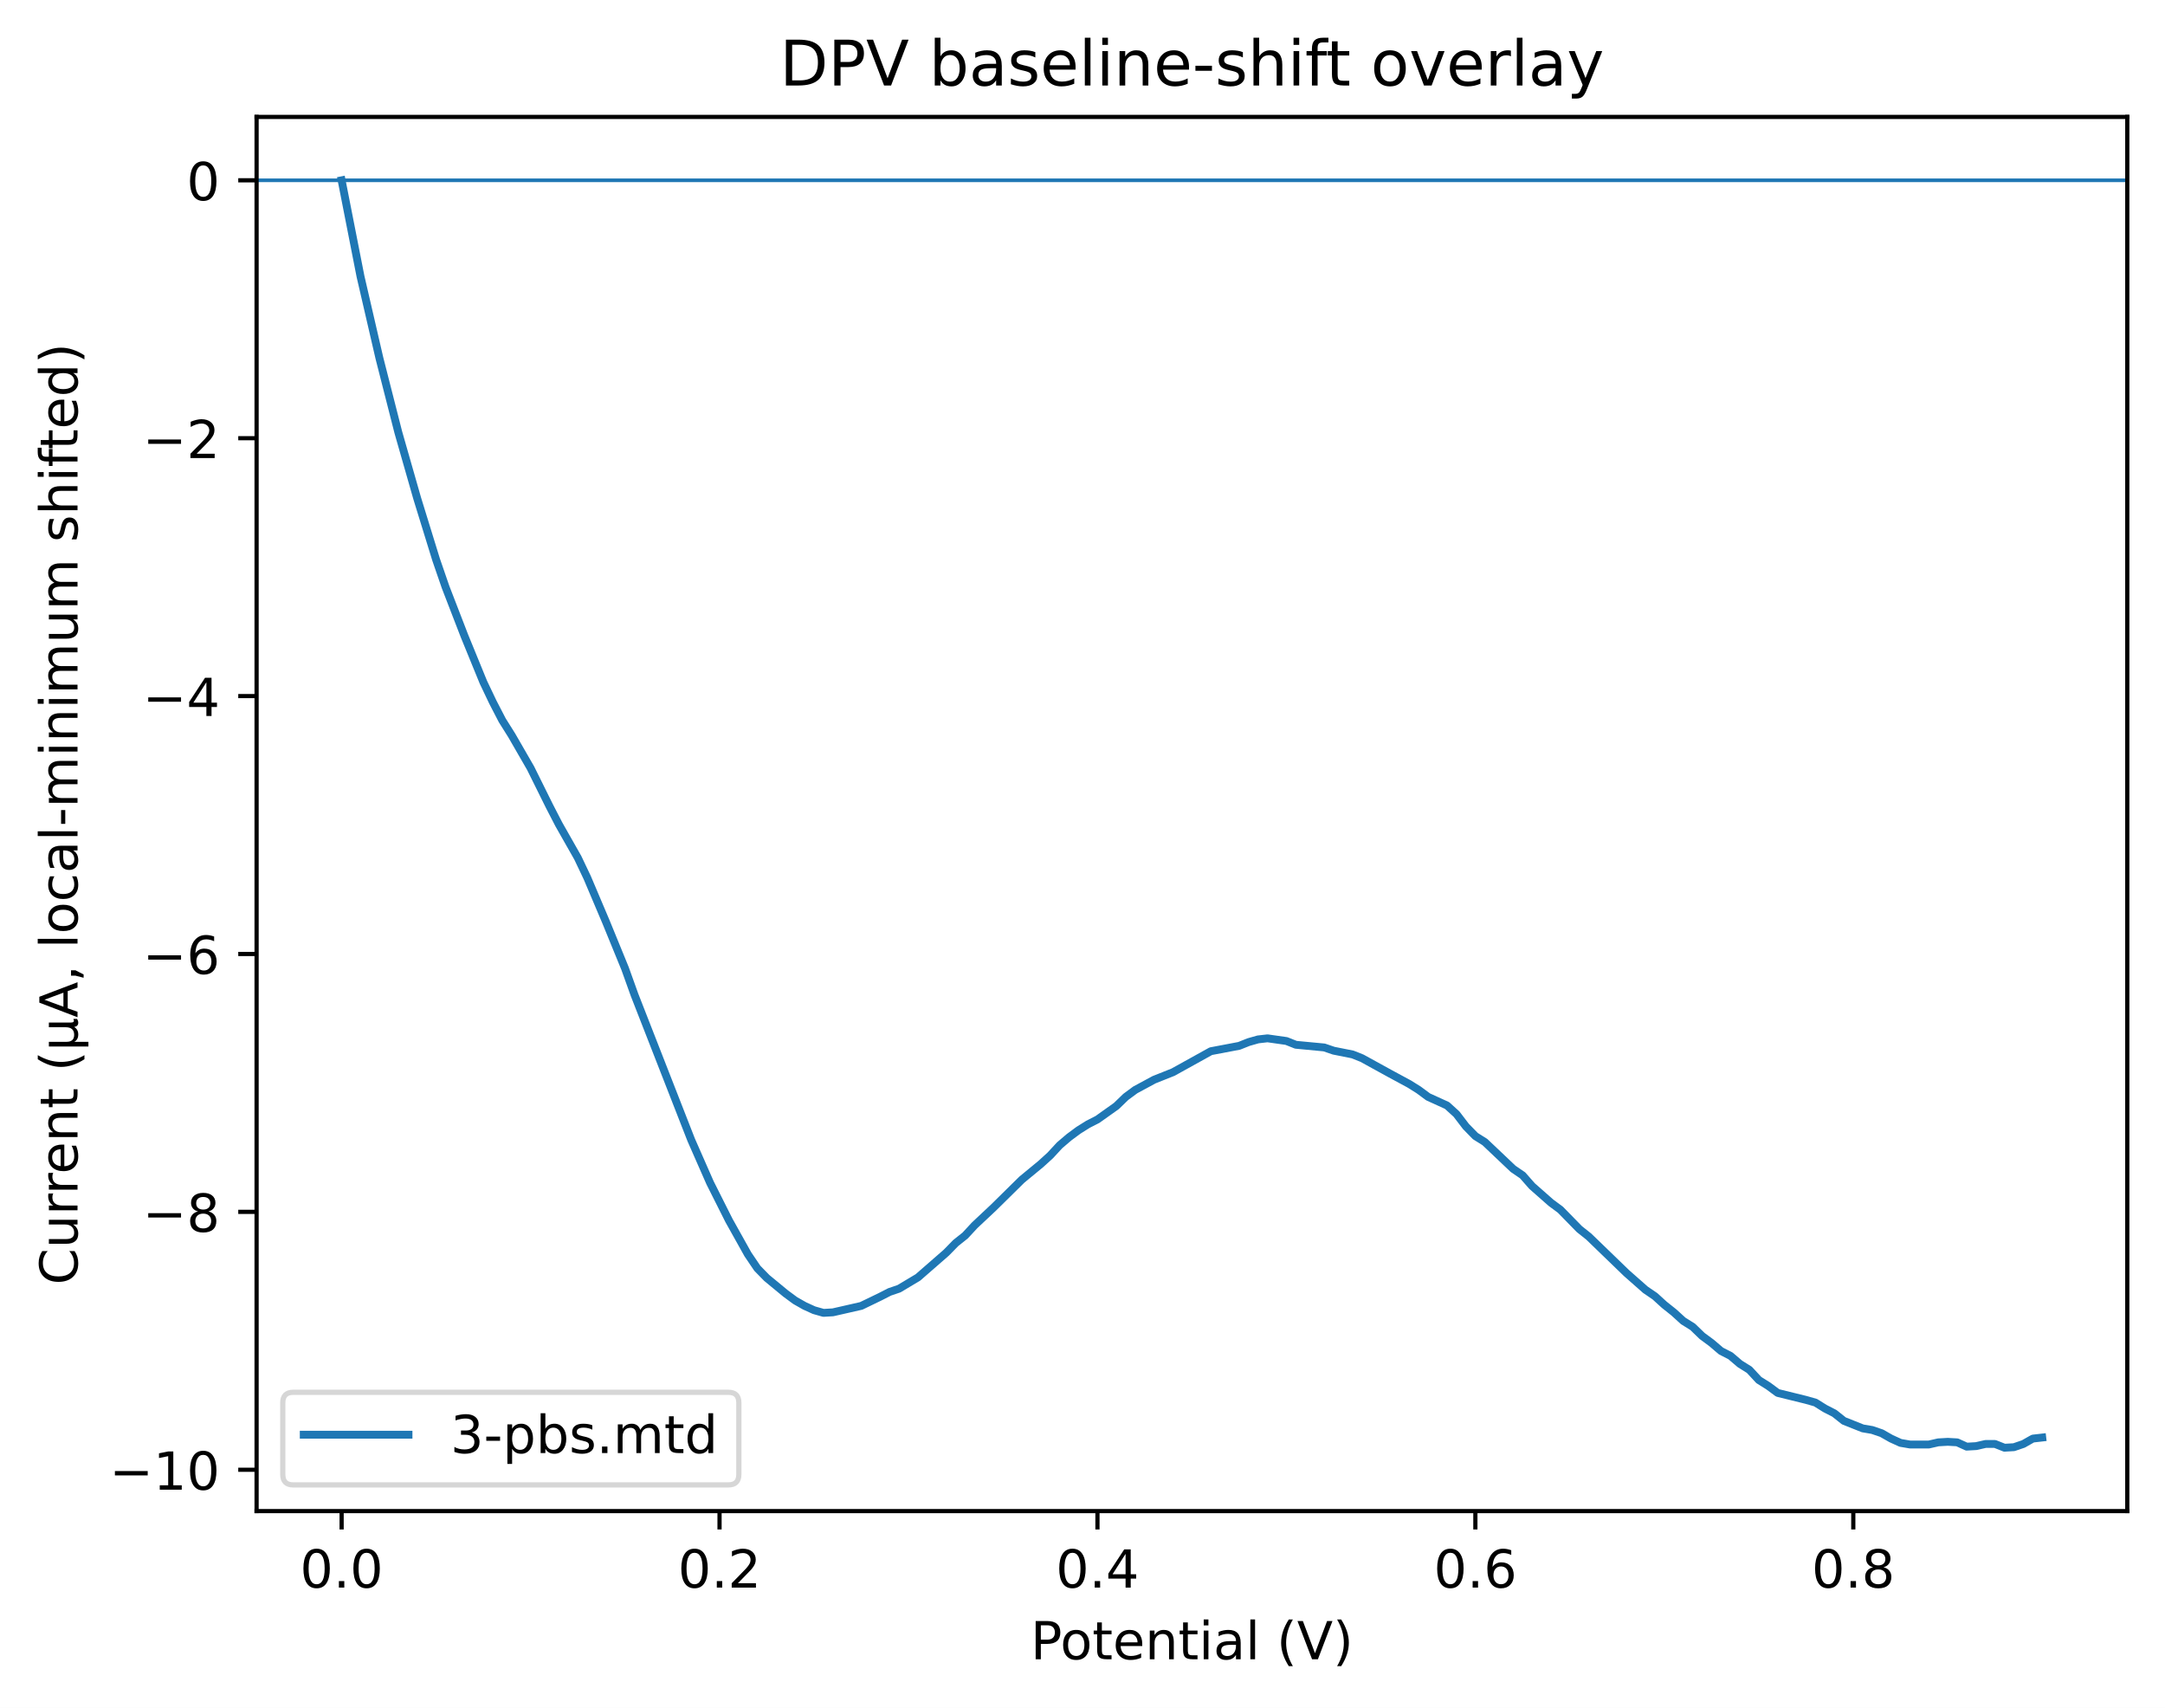
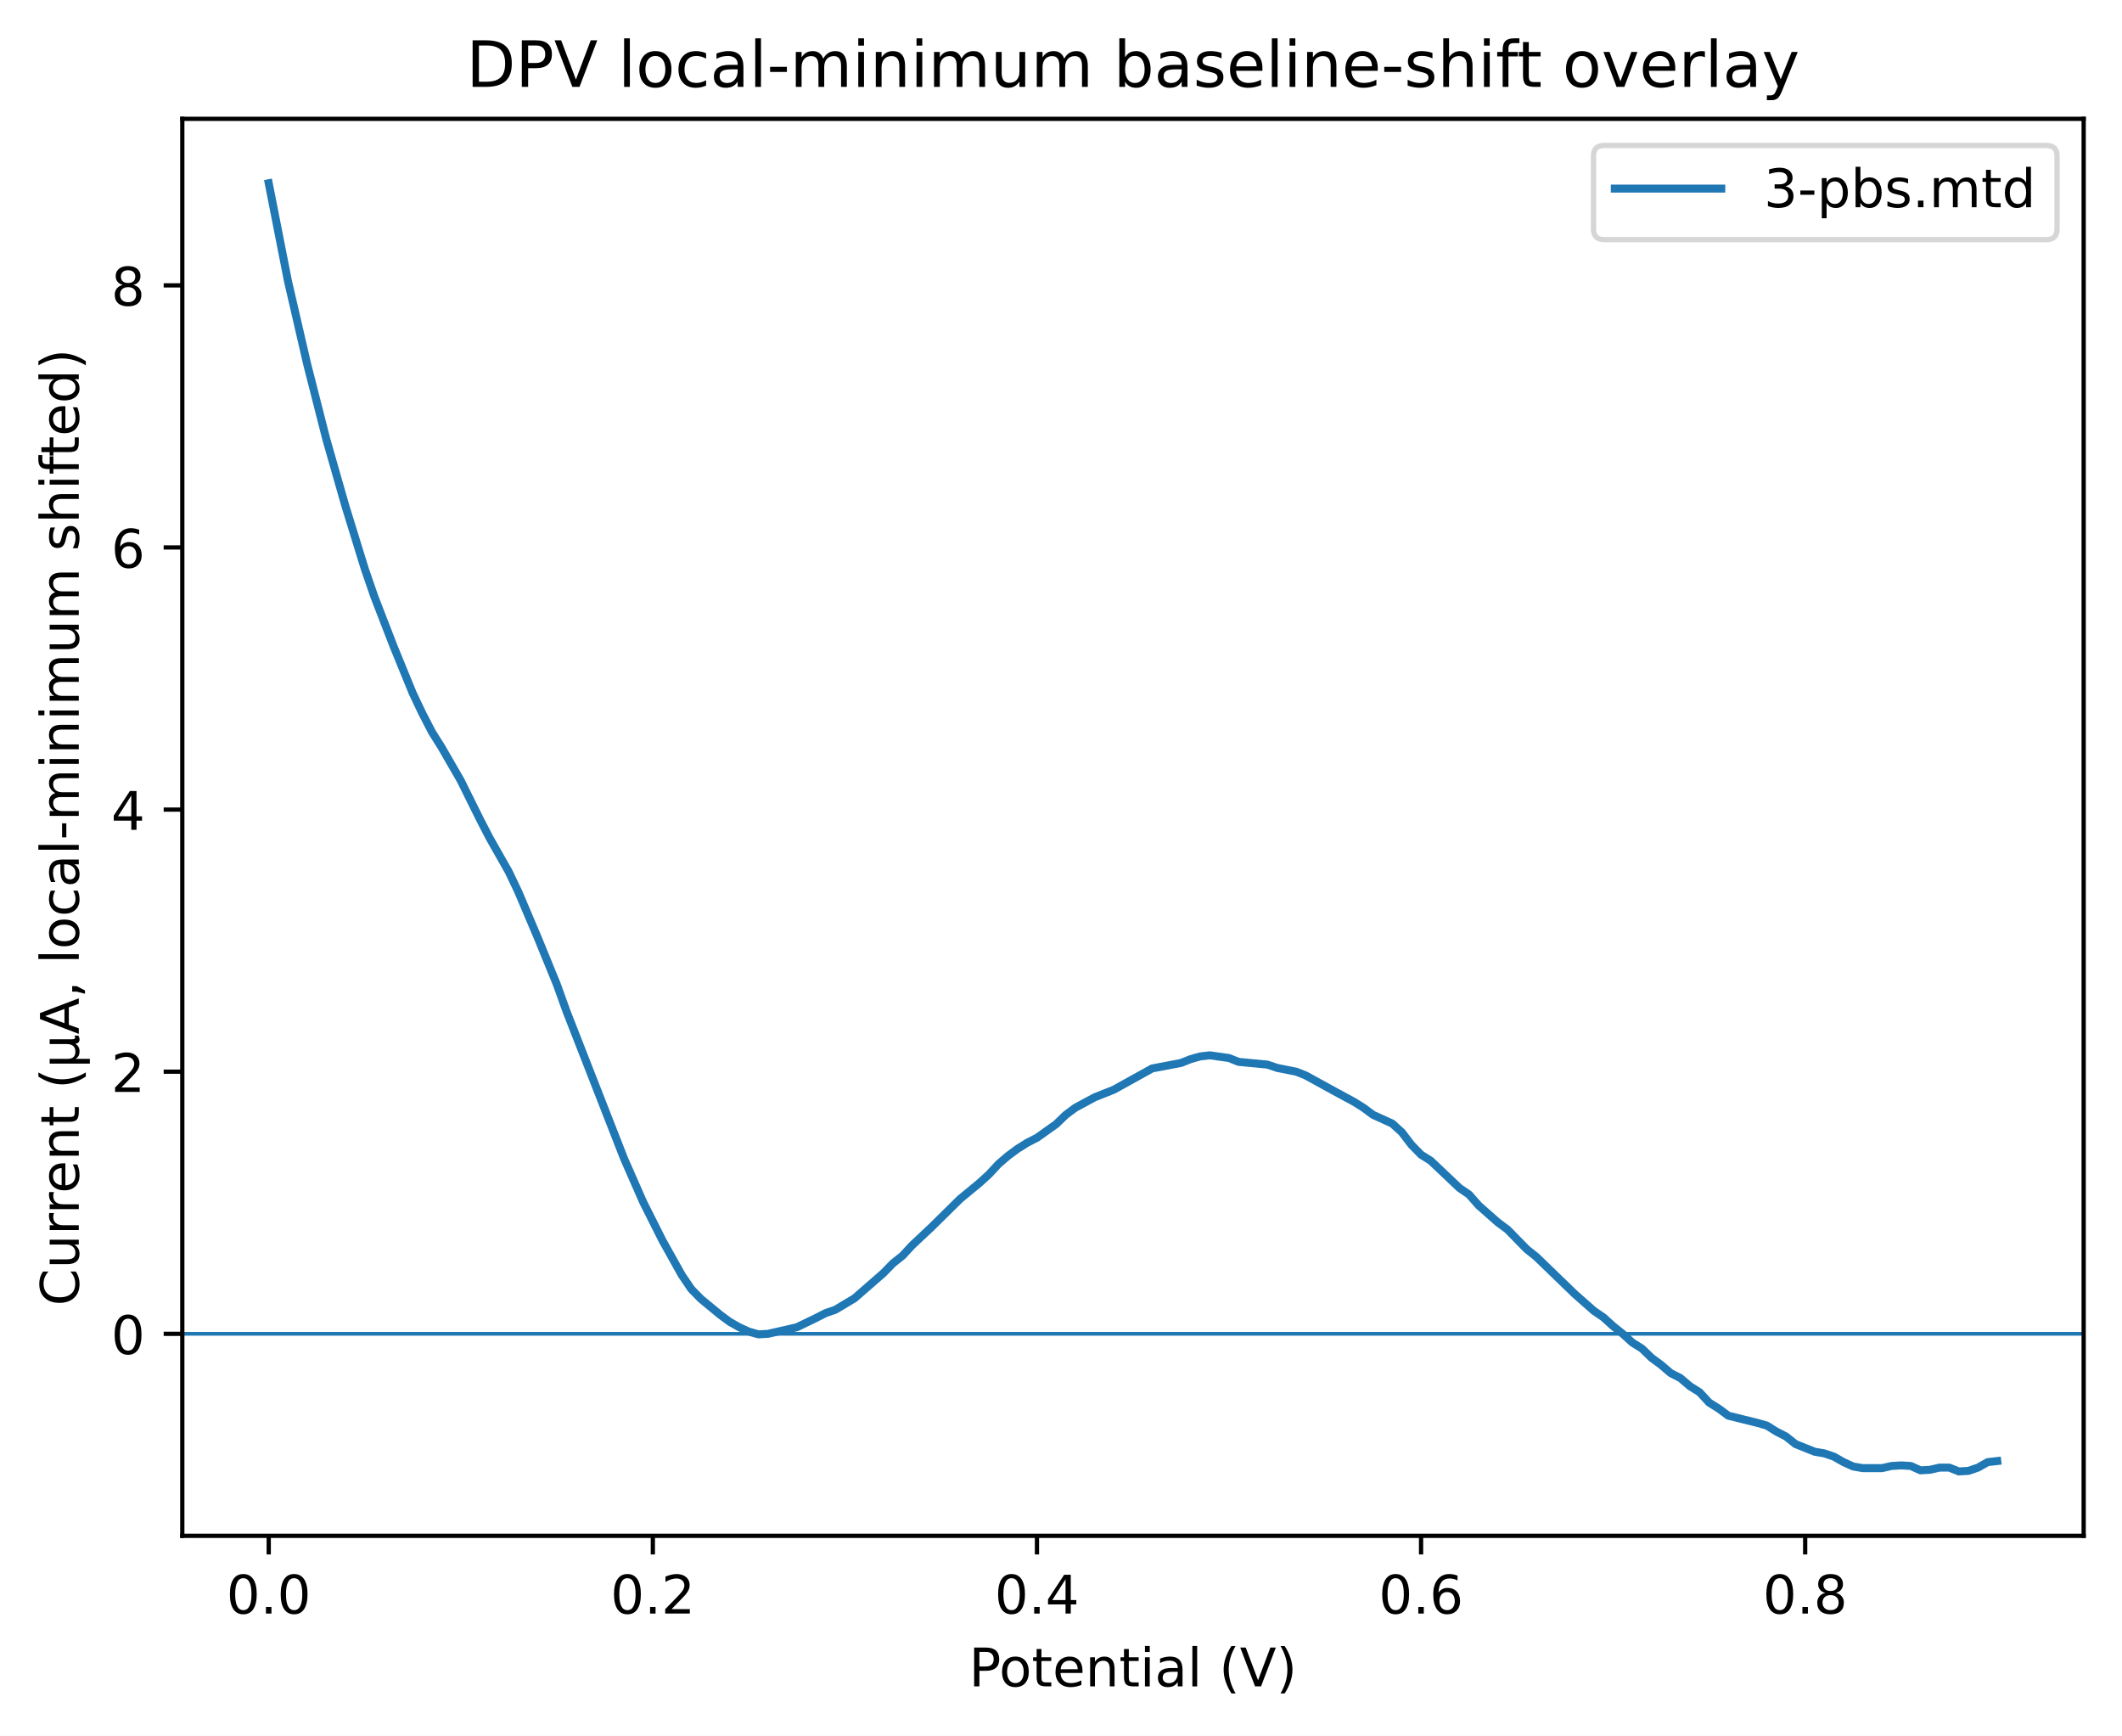
- <svg xmlns="http://www.w3.org/2000/svg" xmlns:xlink="http://www.w3.org/1999/xlink" width="413.303pt" height="325.986pt" viewBox="0 0 413.303 325.986" version="1.1">
+ <svg xmlns="http://www.w3.org/2000/svg" xmlns:xlink="http://www.w3.org/1999/xlink" width="398.561pt" height="325.986pt" viewBox="0 0 398.561 325.986" version="1.1">
  <defs>
    <style type="text/css">*{stroke-linejoin: round; stroke-linecap: butt}</style>
  </defs>
  <g id="figure_1">
    <g id="patch_1">
-       <path d="M 0 325.986  L 413.303 325.986  L 413.303 0  L 0 0  z " style="fill: #ffffff" />
+       <path d="M 0 325.986  L 398.561 325.986  L 398.561 0  L 0 0  z " style="fill: #ffffff" />
    </g>
    <g id="axes_1">
      <g id="patch_2">
-         <path d="M 48.983 288.43  L 406.103 288.43  L 406.103 22.318  L 48.983 22.318  z " style="fill: #ffffff" />
+         <path d="M 34.241 288.43  L 391.361 288.43  L 391.361 22.318  L 34.241 22.318  z " style="fill: #ffffff" />
      </g>
      <g id="matplotlib.axis_1">
        <g id="xtick_1">
          <g id="line2d_1">
            <defs>
-               <path id="m946e60745c" d="M 0 0  L 0 3.5  " style="stroke: #000000; stroke-width: 0.8" />
-             </defs>
-             <g>
-               <use xlink:href="#m946e60745c" x="65.216" y="288.43" style="stroke: #000000; stroke-width: 0.8" />
+               <path id="m959b6c3fac" d="M 0 0  L 0 3.5  " style="stroke: #000000; stroke-width: 0.8" />
+             </defs>
+             <g>
+               <use xlink:href="#m959b6c3fac" x="50.473" y="288.43" style="stroke: #000000; stroke-width: 0.8" />
            </g>
          </g>
          <g id="text_1">
-             <g transform="translate(57.26398 303.0286) scale(0.1 -0.1)">
+             <g transform="translate(42.52179 303.0286) scale(0.1 -0.1)">
              <defs>
                <path id="DejaVuSans-30" d="M 2034 4250  Q 1547 4250 1301 3770  Q 1056 3291 1056 2328  Q 1056 1369 1301 889  Q 1547 409 2034 409  Q 2525 409 2770 889  Q 3016 1369 3016 2328  Q 3016 3291 2770 3770  Q 2525 4250 2034 4250  z M 2034 4750  Q 2819 4750 3233 4129  Q 3647 3509 3647 2328  Q 3647 1150 3233 529  Q 2819 -91 2034 -91  Q 1250 -91 836 529  Q 422 1150 422 2328  Q 422 3509 836 4129  Q 1250 4750 2034 4750  z " transform="scale(0.015625)" />
                <path id="DejaVuSans-2e" d="M 684 794  L 1344 794  L 1344 0  L 684 0  L 684 794  z " transform="scale(0.015625)" />
              </defs>
              <use xlink:href="#DejaVuSans-30" />
              <use xlink:href="#DejaVuSans-2e" transform="translate(63.62305 0)" />
              <use xlink:href="#DejaVuSans-30" transform="translate(95.41016 0)" />
            </g>
          </g>
        </g>
        <g id="xtick_2">
          <g id="line2d_2">
            <g>
-               <use xlink:href="#m946e60745c" x="137.361" y="288.43" style="stroke: #000000; stroke-width: 0.8" />
+               <use xlink:href="#m959b6c3fac" x="122.619" y="288.43" style="stroke: #000000; stroke-width: 0.8" />
            </g>
          </g>
          <g id="text_2">
-             <g transform="translate(129.4094 303.0286) scale(0.1 -0.1)">
+             <g transform="translate(114.6672 303.0286) scale(0.1 -0.1)">
              <defs>
                <path id="DejaVuSans-32" d="M 1228 531  L 3431 531  L 3431 0  L 469 0  L 469 531  Q 828 903 1448 1529  Q 2069 2156 2228 2338  Q 2531 2678 2651 2914  Q 2772 3150 2772 3378  Q 2772 3750 2511 3984  Q 2250 4219 1831 4219  Q 1534 4219 1204 4116  Q 875 4013 500 3803  L 500 4441  Q 881 4594 1212 4672  Q 1544 4750 1819 4750  Q 2544 4750 2975 4387  Q 3406 4025 3406 3419  Q 3406 3131 3298 2873  Q 3191 2616 2906 2266  Q 2828 2175 2409 1742  Q 1991 1309 1228 531  z " transform="scale(0.015625)" />
              </defs>
              <use xlink:href="#DejaVuSans-30" />
              <use xlink:href="#DejaVuSans-2e" transform="translate(63.62305 0)" />
              <use xlink:href="#DejaVuSans-32" transform="translate(95.41016 0)" />
            </g>
          </g>
        </g>
        <g id="xtick_3">
          <g id="line2d_3">
            <g>
-               <use xlink:href="#m946e60745c" x="209.506" y="288.43" style="stroke: #000000; stroke-width: 0.8" />
+               <use xlink:href="#m959b6c3fac" x="194.764" y="288.43" style="stroke: #000000; stroke-width: 0.8" />
            </g>
          </g>
          <g id="text_3">
-             <g transform="translate(201.5549 303.0286) scale(0.1 -0.1)">
+             <g transform="translate(186.8127 303.0286) scale(0.1 -0.1)">
              <defs>
                <path id="DejaVuSans-34" d="M 2419 4116  L 825 1625  L 2419 1625  L 2419 4116  z M 2253 4666  L 3047 4666  L 3047 1625  L 3713 1625  L 3713 1100  L 3047 1100  L 3047 0  L 2419 0  L 2419 1100  L 313 1100  L 313 1709  L 2253 4666  z " transform="scale(0.015625)" />
              </defs>
              <use xlink:href="#DejaVuSans-30" />
              <use xlink:href="#DejaVuSans-2e" transform="translate(63.62305 0)" />
              <use xlink:href="#DejaVuSans-34" transform="translate(95.41016 0)" />
            </g>
          </g>
        </g>
        <g id="xtick_4">
          <g id="line2d_4">
            <g>
-               <use xlink:href="#m946e60745c" x="281.652" y="288.43" style="stroke: #000000; stroke-width: 0.8" />
+               <use xlink:href="#m959b6c3fac" x="266.91" y="288.43" style="stroke: #000000; stroke-width: 0.8" />
            </g>
          </g>
          <g id="text_4">
-             <g transform="translate(273.7003 303.0286) scale(0.1 -0.1)">
+             <g transform="translate(258.9582 303.0286) scale(0.1 -0.1)">
              <defs>
                <path id="DejaVuSans-36" d="M 2113 2584  Q 1688 2584 1439 2293  Q 1191 2003 1191 1497  Q 1191 994 1439 701  Q 1688 409 2113 409  Q 2538 409 2786 701  Q 3034 994 3034 1497  Q 3034 2003 2786 2293  Q 2538 2584 2113 2584  z M 3366 4563  L 3366 3988  Q 3128 4100 2886 4159  Q 2644 4219 2406 4219  Q 1781 4219 1451 3797  Q 1122 3375 1075 2522  Q 1259 2794 1537 2939  Q 1816 3084 2150 3084  Q 2853 3084 3261 2657  Q 3669 2231 3669 1497  Q 3669 778 3244 343  Q 2819 -91 2113 -91  Q 1303 -91 875 529  Q 447 1150 447 2328  Q 447 3434 972 4092  Q 1497 4750 2381 4750  Q 2619 4750 2861 4703  Q 3103 4656 3366 4563  z " transform="scale(0.015625)" />
              </defs>
              <use xlink:href="#DejaVuSans-30" />
              <use xlink:href="#DejaVuSans-2e" transform="translate(63.62305 0)" />
              <use xlink:href="#DejaVuSans-36" transform="translate(95.41016 0)" />
            </g>
          </g>
        </g>
        <g id="xtick_5">
          <g id="line2d_5">
            <g>
-               <use xlink:href="#m946e60745c" x="353.797" y="288.43" style="stroke: #000000; stroke-width: 0.8" />
+               <use xlink:href="#m959b6c3fac" x="339.055" y="288.43" style="stroke: #000000; stroke-width: 0.8" />
            </g>
          </g>
          <g id="text_5">
-             <g transform="translate(345.8458 303.0286) scale(0.1 -0.1)">
+             <g transform="translate(331.1036 303.0286) scale(0.1 -0.1)">
              <defs>
                <path id="DejaVuSans-38" d="M 2034 2216  Q 1584 2216 1326 1975  Q 1069 1734 1069 1313  Q 1069 891 1326 650  Q 1584 409 2034 409  Q 2484 409 2743 651  Q 3003 894 3003 1313  Q 3003 1734 2745 1975  Q 2488 2216 2034 2216  z M 1403 2484  Q 997 2584 770 2862  Q 544 3141 544 3541  Q 544 4100 942 4425  Q 1341 4750 2034 4750  Q 2731 4750 3128 4425  Q 3525 4100 3525 3541  Q 3525 3141 3298 2862  Q 3072 2584 2669 2484  Q 3125 2378 3379 2068  Q 3634 1759 3634 1313  Q 3634 634 3220 271  Q 2806 -91 2034 -91  Q 1263 -91 848 271  Q 434 634 434 1313  Q 434 1759 690 2068  Q 947 2378 1403 2484  z M 1172 3481  Q 1172 3119 1398 2916  Q 1625 2713 2034 2713  Q 2441 2713 2670 2916  Q 2900 3119 2900 3481  Q 2900 3844 2670 4047  Q 2441 4250 2034 4250  Q 1625 4250 1398 4047  Q 1172 3844 1172 3481  z " transform="scale(0.015625)" />
              </defs>
              <use xlink:href="#DejaVuSans-30" />
              <use xlink:href="#DejaVuSans-2e" transform="translate(63.62305 0)" />
              <use xlink:href="#DejaVuSans-38" transform="translate(95.41016 0)" />
            </g>
          </g>
        </g>
        <g id="text_6">
-           <g transform="translate(196.7311 316.7067) scale(0.1 -0.1)">
+           <g transform="translate(181.9889 316.7067) scale(0.1 -0.1)">
            <defs>
              <path id="DejaVuSans-50" d="M 1259 4147  L 1259 2394  L 2053 2394  Q 2494 2394 2734 2622  Q 2975 2850 2975 3272  Q 2975 3691 2734 3919  Q 2494 4147 2053 4147  L 1259 4147  z M 628 4666  L 2053 4666  Q 2838 4666 3239 4311  Q 3641 3956 3641 3272  Q 3641 2581 3239 2228  Q 2838 1875 2053 1875  L 1259 1875  L 1259 0  L 628 0  L 628 4666  z " transform="scale(0.015625)" />
              <path id="DejaVuSans-6f" d="M 1959 3097  Q 1497 3097 1228 2736  Q 959 2375 959 1747  Q 959 1119 1226 758  Q 1494 397 1959 397  Q 2419 397 2687 759  Q 2956 1122 2956 1747  Q 2956 2369 2687 2733  Q 2419 3097 1959 3097  z M 1959 3584  Q 2709 3584 3137 3096  Q 3566 2609 3566 1747  Q 3566 888 3137 398  Q 2709 -91 1959 -91  Q 1206 -91 779 398  Q 353 888 353 1747  Q 353 2609 779 3096  Q 1206 3584 1959 3584  z " transform="scale(0.015625)" />
              <path id="DejaVuSans-74" d="M 1172 4494  L 1172 3500  L 2356 3500  L 2356 3053  L 1172 3053  L 1172 1153  Q 1172 725 1289 603  Q 1406 481 1766 481  L 2356 481  L 2356 0  L 1766 0  Q 1100 0 847 248  Q 594 497 594 1153  L 594 3053  L 172 3053  L 172 3500  L 594 3500  L 594 4494  L 1172 4494  z " transform="scale(0.015625)" />
              <path id="DejaVuSans-65" d="M 3597 1894  L 3597 1613  L 953 1613  Q 991 1019 1311 708  Q 1631 397 2203 397  Q 2534 397 2845 478  Q 3156 559 3463 722  L 3463 178  Q 3153 47 2828 -22  Q 2503 -91 2169 -91  Q 1331 -91 842 396  Q 353 884 353 1716  Q 353 2575 817 3079  Q 1281 3584 2069 3584  Q 2775 3584 3186 3129  Q 3597 2675 3597 1894  z M 3022 2063  Q 3016 2534 2758 2815  Q 2500 3097 2075 3097  Q 1594 3097 1305 2825  Q 1016 2553 972 2059  L 3022 2063  z " transform="scale(0.015625)" />
              <path id="DejaVuSans-6e" d="M 3513 2113  L 3513 0  L 2938 0  L 2938 2094  Q 2938 2591 2744 2837  Q 2550 3084 2163 3084  Q 1697 3084 1428 2787  Q 1159 2491 1159 1978  L 1159 0  L 581 0  L 581 3500  L 1159 3500  L 1159 2956  Q 1366 3272 1645 3428  Q 1925 3584 2291 3584  Q 2894 3584 3203 3211  Q 3513 2838 3513 2113  z " transform="scale(0.015625)" />
              <path id="DejaVuSans-69" d="M 603 3500  L 1178 3500  L 1178 0  L 603 0  L 603 3500  z M 603 4863  L 1178 4863  L 1178 4134  L 603 4134  L 603 4863  z " transform="scale(0.015625)" />
              <path id="DejaVuSans-61" d="M 2194 1759  Q 1497 1759 1228 1600  Q 959 1441 959 1056  Q 959 750 1161 570  Q 1363 391 1709 391  Q 2188 391 2477 730  Q 2766 1069 2766 1631  L 2766 1759  L 2194 1759  z M 3341 1997  L 3341 0  L 2766 0  L 2766 531  Q 2569 213 2275 61  Q 1981 -91 1556 -91  Q 1019 -91 701 211  Q 384 513 384 1019  Q 384 1609 779 1909  Q 1175 2209 1959 2209  L 2766 2209  L 2766 2266  Q 2766 2663 2505 2880  Q 2244 3097 1772 3097  Q 1472 3097 1187 3025  Q 903 2953 641 2809  L 641 3341  Q 956 3463 1253 3523  Q 1550 3584 1831 3584  Q 2591 3584 2966 3190  Q 3341 2797 3341 1997  z " transform="scale(0.015625)" />
              <path id="DejaVuSans-6c" d="M 603 4863  L 1178 4863  L 1178 0  L 603 0  L 603 4863  z " transform="scale(0.015625)" />
              <path id="DejaVuSans-20" transform="scale(0.015625)" />
              <path id="DejaVuSans-28" d="M 1984 4856  Q 1566 4138 1362 3434  Q 1159 2731 1159 2009  Q 1159 1288 1364 580  Q 1569 -128 1984 -844  L 1484 -844  Q 1016 -109 783 600  Q 550 1309 550 2009  Q 550 2706 781 3412  Q 1013 4119 1484 4856  L 1984 4856  z " transform="scale(0.015625)" />
              <path id="DejaVuSans-56" d="M 1831 0  L 50 4666  L 709 4666  L 2188 738  L 3669 4666  L 4325 4666  L 2547 0  L 1831 0  z " transform="scale(0.015625)" />
              <path id="DejaVuSans-29" d="M 513 4856  L 1013 4856  Q 1481 4119 1714 3412  Q 1947 2706 1947 2009  Q 1947 1309 1714 600  Q 1481 -109 1013 -844  L 513 -844  Q 928 -128 1133 580  Q 1338 1288 1338 2009  Q 1338 2731 1133 3434  Q 928 4138 513 4856  z " transform="scale(0.015625)" />
            </defs>
            <use xlink:href="#DejaVuSans-50" />
            <use xlink:href="#DejaVuSans-6f" transform="translate(56.67773 0)" />
            <use xlink:href="#DejaVuSans-74" transform="translate(117.8594 0)" />
            <use xlink:href="#DejaVuSans-65" transform="translate(157.0684 0)" />
            <use xlink:href="#DejaVuSans-6e" transform="translate(218.5918 0)" />
            <use xlink:href="#DejaVuSans-74" transform="translate(281.9707 0)" />
            <use xlink:href="#DejaVuSans-69" transform="translate(321.1797 0)" />
            <use xlink:href="#DejaVuSans-61" transform="translate(348.9629 0)" />
            <use xlink:href="#DejaVuSans-6c" transform="translate(410.2422 0)" />
            <use xlink:href="#DejaVuSans-20" transform="translate(438.0254 0)" />
            <use xlink:href="#DejaVuSans-28" transform="translate(469.8125 0)" />
            <use xlink:href="#DejaVuSans-56" transform="translate(508.8262 0)" />
            <use xlink:href="#DejaVuSans-29" transform="translate(577.2344 0)" />
          </g>
        </g>
      </g>
      <g id="matplotlib.axis_2">
        <g id="ytick_1">
          <g id="line2d_6">
            <defs>
-               <path id="mf966227c67" d="M 0 0  L -3.5 0  " style="stroke: #000000; stroke-width: 0.8" />
-             </defs>
-             <g>
-               <use xlink:href="#mf966227c67" x="48.983" y="280.539" style="stroke: #000000; stroke-width: 0.8" />
+               <path id="m5805432086" d="M 0 0  L -3.5 0  " style="stroke: #000000; stroke-width: 0.8" />
+             </defs>
+             <g>
+               <use xlink:href="#m5805432086" x="34.241" y="250.491" style="stroke: #000000; stroke-width: 0.8" />
            </g>
          </g>
          <g id="text_7">
-             <g transform="translate(20.87813 284.338) scale(0.1 -0.1)">
-               <defs>
-                 <path id="DejaVuSans-2212" d="M 678 2272  L 4684 2272  L 4684 1741  L 678 1741  L 678 2272  z " transform="scale(0.015625)" />
-                 <path id="DejaVuSans-31" d="M 794 531  L 1825 531  L 1825 4091  L 703 3866  L 703 4441  L 1819 4666  L 2450 4666  L 2450 531  L 3481 531  L 3481 0  L 794 0  L 794 531  z " transform="scale(0.015625)" />
-               </defs>
-               <use xlink:href="#DejaVuSans-2212" />
-               <use xlink:href="#DejaVuSans-31" transform="translate(83.78906 0)" />
-               <use xlink:href="#DejaVuSans-30" transform="translate(147.4121 0)" />
+             <g transform="translate(20.87813 254.2902) scale(0.1 -0.1)">
+               <use xlink:href="#DejaVuSans-30" />
            </g>
          </g>
        </g>
        <g id="ytick_2">
          <g id="line2d_7">
            <g>
-               <use xlink:href="#mf966227c67" x="48.983" y="231.314" style="stroke: #000000; stroke-width: 0.8" />
+               <use xlink:href="#m5805432086" x="34.241" y="201.266" style="stroke: #000000; stroke-width: 0.8" />
            </g>
          </g>
          <g id="text_8">
-             <g transform="translate(27.24063 235.1131) scale(0.1 -0.1)">
-               <use xlink:href="#DejaVuSans-2212" />
-               <use xlink:href="#DejaVuSans-38" transform="translate(83.78906 0)" />
+             <g transform="translate(20.87813 205.0653) scale(0.1 -0.1)">
+               <use xlink:href="#DejaVuSans-32" />
            </g>
          </g>
        </g>
        <g id="ytick_3">
          <g id="line2d_8">
            <g>
-               <use xlink:href="#mf966227c67" x="48.983" y="182.089" style="stroke: #000000; stroke-width: 0.8" />
+               <use xlink:href="#m5805432086" x="34.241" y="152.041" style="stroke: #000000; stroke-width: 0.8" />
            </g>
          </g>
          <g id="text_9">
-             <g transform="translate(27.24063 185.8881) scale(0.1 -0.1)">
-               <use xlink:href="#DejaVuSans-2212" />
-               <use xlink:href="#DejaVuSans-36" transform="translate(83.78906 0)" />
+             <g transform="translate(20.87813 155.8403) scale(0.1 -0.1)">
+               <use xlink:href="#DejaVuSans-34" />
            </g>
          </g>
        </g>
        <g id="ytick_4">
          <g id="line2d_9">
            <g>
-               <use xlink:href="#mf966227c67" x="48.983" y="132.864" style="stroke: #000000; stroke-width: 0.8" />
+               <use xlink:href="#m5805432086" x="34.241" y="102.816" style="stroke: #000000; stroke-width: 0.8" />
            </g>
          </g>
          <g id="text_10">
-             <g transform="translate(27.24063 136.6632) scale(0.1 -0.1)">
-               <use xlink:href="#DejaVuSans-2212" />
-               <use xlink:href="#DejaVuSans-34" transform="translate(83.78906 0)" />
+             <g transform="translate(20.87813 106.6154) scale(0.1 -0.1)">
+               <use xlink:href="#DejaVuSans-36" />
            </g>
          </g>
        </g>
        <g id="ytick_5">
          <g id="line2d_10">
            <g>
-               <use xlink:href="#mf966227c67" x="48.983" y="83.639" style="stroke: #000000; stroke-width: 0.8" />
+               <use xlink:href="#m5805432086" x="34.241" y="53.591" style="stroke: #000000; stroke-width: 0.8" />
            </g>
          </g>
          <g id="text_11">
-             <g transform="translate(27.24063 87.43828) scale(0.1 -0.1)">
-               <use xlink:href="#DejaVuSans-2212" />
-               <use xlink:href="#DejaVuSans-32" transform="translate(83.78906 0)" />
-             </g>
-           </g>
-         </g>
-         <g id="ytick_6">
-           <g id="line2d_11">
-             <g>
-               <use xlink:href="#mf966227c67" x="48.983" y="34.414" style="stroke: #000000; stroke-width: 0.8" />
-             </g>
-           </g>
-           <g id="text_12">
-             <g transform="translate(35.62031 38.21334) scale(0.1 -0.1)">
-               <use xlink:href="#DejaVuSans-30" />
-             </g>
-           </g>
-         </g>
-         <g id="text_13">
+             <g transform="translate(20.87813 57.39048) scale(0.1 -0.1)">
+               <use xlink:href="#DejaVuSans-38" />
+             </g>
+           </g>
+         </g>
+         <g id="text_12">
          <g transform="translate(14.79844 245.2374) rotate(-90) scale(0.1 -0.1)">
            <defs>
              <path id="DejaVuSans-43" d="M 4122 4306  L 4122 3641  Q 3803 3938 3442 4084  Q 3081 4231 2675 4231  Q 1875 4231 1450 3742  Q 1025 3253 1025 2328  Q 1025 1406 1450 917  Q 1875 428 2675 428  Q 3081 428 3442 575  Q 3803 722 4122 1019  L 4122 359  Q 3791 134 3420 21  Q 3050 -91 2638 -91  Q 1578 -91 968 557  Q 359 1206 359 2328  Q 359 3453 968 4101  Q 1578 4750 2638 4750  Q 3056 4750 3426 4639  Q 3797 4528 4122 4306  z " transform="scale(0.015625)" />
              <path id="DejaVuSans-75" d="M 544 1381  L 544 3500  L 1119 3500  L 1119 1403  Q 1119 906 1312 657  Q 1506 409 1894 409  Q 2359 409 2629 706  Q 2900 1003 2900 1516  L 2900 3500  L 3475 3500  L 3475 0  L 2900 0  L 2900 538  Q 2691 219 2414 64  Q 2138 -91 1772 -91  Q 1169 -91 856 284  Q 544 659 544 1381  z M 1991 3584  L 1991 3584  z " transform="scale(0.015625)" />
              <path id="DejaVuSans-72" d="M 2631 2963  Q 2534 3019 2420 3045  Q 2306 3072 2169 3072  Q 1681 3072 1420 2755  Q 1159 2438 1159 1844  L 1159 0  L 581 0  L 581 3500  L 1159 3500  L 1159 2956  Q 1341 3275 1631 3429  Q 1922 3584 2338 3584  Q 2397 3584 2469 3576  Q 2541 3569 2628 3553  L 2631 2963  z " transform="scale(0.015625)" />
              <path id="DejaVuSans-b5" d="M 544 -1331  L 544 3500  L 1119 3500  L 1119 1325  Q 1119 872 1334 640  Q 1550 409 1972 409  Q 2434 409 2667 671  Q 2900 934 2900 1459  L 2900 3500  L 3475 3500  L 3475 806  Q 3475 619 3529 530  Q 3584 441 3700 441  Q 3728 441 3778 458  Q 3828 475 3916 513  L 3916 50  Q 3788 -22 3673 -56  Q 3559 -91 3450 -91  Q 3234 -91 3106 31  Q 2978 153 2931 403  Q 2775 156 2548 32  Q 2322 -91 2016 -91  Q 1697 -91 1473 31  Q 1250 153 1119 397  L 1119 -1331  L 544 -1331  z " transform="scale(0.015625)" />
              <path id="DejaVuSans-41" d="M 2188 4044  L 1331 1722  L 3047 1722  L 2188 4044  z M 1831 4666  L 2547 4666  L 4325 0  L 3669 0  L 3244 1197  L 1141 1197  L 716 0  L 50 0  L 1831 4666  z " transform="scale(0.015625)" />
              <path id="DejaVuSans-2c" d="M 750 794  L 1409 794  L 1409 256  L 897 -744  L 494 -744  L 750 256  L 750 794  z " transform="scale(0.015625)" />
              <path id="DejaVuSans-63" d="M 3122 3366  L 3122 2828  Q 2878 2963 2633 3030  Q 2388 3097 2138 3097  Q 1578 3097 1268 2742  Q 959 2388 959 1747  Q 959 1106 1268 751  Q 1578 397 2138 397  Q 2388 397 2633 464  Q 2878 531 3122 666  L 3122 134  Q 2881 22 2623 -34  Q 2366 -91 2075 -91  Q 1284 -91 818 406  Q 353 903 353 1747  Q 353 2603 823 3093  Q 1294 3584 2113 3584  Q 2378 3584 2631 3529  Q 2884 3475 3122 3366  z " transform="scale(0.015625)" />
              <path id="DejaVuSans-2d" d="M 313 2009  L 1997 2009  L 1997 1497  L 313 1497  L 313 2009  z " transform="scale(0.015625)" />
              <path id="DejaVuSans-6d" d="M 3328 2828  Q 3544 3216 3844 3400  Q 4144 3584 4550 3584  Q 5097 3584 5394 3201  Q 5691 2819 5691 2113  L 5691 0  L 5113 0  L 5113 2094  Q 5113 2597 4934 2840  Q 4756 3084 4391 3084  Q 3944 3084 3684 2787  Q 3425 2491 3425 1978  L 3425 0  L 2847 0  L 2847 2094  Q 2847 2600 2669 2842  Q 2491 3084 2119 3084  Q 1678 3084 1418 2786  Q 1159 2488 1159 1978  L 1159 0  L 581 0  L 581 3500  L 1159 3500  L 1159 2956  Q 1356 3278 1631 3431  Q 1906 3584 2284 3584  Q 2666 3584 2933 3390  Q 3200 3197 3328 2828  z " transform="scale(0.015625)" />
              <path id="DejaVuSans-73" d="M 2834 3397  L 2834 2853  Q 2591 2978 2328 3040  Q 2066 3103 1784 3103  Q 1356 3103 1142 2972  Q 928 2841 928 2578  Q 928 2378 1081 2264  Q 1234 2150 1697 2047  L 1894 2003  Q 2506 1872 2764 1633  Q 3022 1394 3022 966  Q 3022 478 2636 193  Q 2250 -91 1575 -91  Q 1294 -91 989 -36  Q 684 19 347 128  L 347 722  Q 666 556 975 473  Q 1284 391 1588 391  Q 1994 391 2212 530  Q 2431 669 2431 922  Q 2431 1156 2273 1281  Q 2116 1406 1581 1522  L 1381 1569  Q 847 1681 609 1914  Q 372 2147 372 2553  Q 372 3047 722 3315  Q 1072 3584 1716 3584  Q 2034 3584 2315 3537  Q 2597 3491 2834 3397  z " transform="scale(0.015625)" />
              <path id="DejaVuSans-68" d="M 3513 2113  L 3513 0  L 2938 0  L 2938 2094  Q 2938 2591 2744 2837  Q 2550 3084 2163 3084  Q 1697 3084 1428 2787  Q 1159 2491 1159 1978  L 1159 0  L 581 0  L 581 4863  L 1159 4863  L 1159 2956  Q 1366 3272 1645 3428  Q 1925 3584 2291 3584  Q 2894 3584 3203 3211  Q 3513 2838 3513 2113  z " transform="scale(0.015625)" />
              <path id="DejaVuSans-66" d="M 2375 4863  L 2375 4384  L 1825 4384  Q 1516 4384 1395 4259  Q 1275 4134 1275 3809  L 1275 3500  L 2222 3500  L 2222 3053  L 1275 3053  L 1275 0  L 697 0  L 697 3053  L 147 3053  L 147 3500  L 697 3500  L 697 3744  Q 697 4328 969 4595  Q 1241 4863 1831 4863  L 2375 4863  z " transform="scale(0.015625)" />
              <path id="DejaVuSans-64" d="M 2906 2969  L 2906 4863  L 3481 4863  L 3481 0  L 2906 0  L 2906 525  Q 2725 213 2448 61  Q 2172 -91 1784 -91  Q 1150 -91 751 415  Q 353 922 353 1747  Q 353 2572 751 3078  Q 1150 3584 1784 3584  Q 2172 3584 2448 3432  Q 2725 3281 2906 2969  z M 947 1747  Q 947 1113 1208 752  Q 1469 391 1925 391  Q 2381 391 2643 752  Q 2906 1113 2906 1747  Q 2906 2381 2643 2742  Q 2381 3103 1925 3103  Q 1469 3103 1208 2742  Q 947 2381 947 1747  z " transform="scale(0.015625)" />
            </defs>
            <use xlink:href="#DejaVuSans-43" />
            <use xlink:href="#DejaVuSans-75" transform="translate(69.82422 0)" />
            <use xlink:href="#DejaVuSans-72" transform="translate(133.2031 0)" />
            <use xlink:href="#DejaVuSans-72" transform="translate(172.5664 0)" />
            <use xlink:href="#DejaVuSans-65" transform="translate(211.4297 0)" />
            <use xlink:href="#DejaVuSans-6e" transform="translate(272.9531 0)" />
            <use xlink:href="#DejaVuSans-74" transform="translate(336.332 0)" />
            <use xlink:href="#DejaVuSans-20" transform="translate(375.541 0)" />
            <use xlink:href="#DejaVuSans-28" transform="translate(407.3281 0)" />
            <use xlink:href="#DejaVuSans-b5" transform="translate(446.3418 0)" />
            <use xlink:href="#DejaVuSans-41" transform="translate(509.9648 0)" />
            <use xlink:href="#DejaVuSans-2c" transform="translate(578.373 0)" />
            <use xlink:href="#DejaVuSans-20" transform="translate(610.1602 0)" />
            <use xlink:href="#DejaVuSans-6c" transform="translate(641.9473 0)" />
            <use xlink:href="#DejaVuSans-6f" transform="translate(669.7305 0)" />
            <use xlink:href="#DejaVuSans-63" transform="translate(730.9121 0)" />
            <use xlink:href="#DejaVuSans-61" transform="translate(785.8926 0)" />
            <use xlink:href="#DejaVuSans-6c" transform="translate(847.1719 0)" />
            <use xlink:href="#DejaVuSans-2d" transform="translate(874.9551 0)" />
            <use xlink:href="#DejaVuSans-6d" transform="translate(911.0391 0)" />
            <use xlink:href="#DejaVuSans-69" transform="translate(1008.451 0)" />
            <use xlink:href="#DejaVuSans-6e" transform="translate(1036.234 0)" />
            <use xlink:href="#DejaVuSans-69" transform="translate(1099.613 0)" />
            <use xlink:href="#DejaVuSans-6d" transform="translate(1127.396 0)" />
            <use xlink:href="#DejaVuSans-75" transform="translate(1224.809 0)" />
            <use xlink:href="#DejaVuSans-6d" transform="translate(1288.188 0)" />
            <use xlink:href="#DejaVuSans-20" transform="translate(1385.6 0)" />
            <use xlink:href="#DejaVuSans-73" transform="translate(1417.387 0)" />
            <use xlink:href="#DejaVuSans-68" transform="translate(1469.486 0)" />
            <use xlink:href="#DejaVuSans-69" transform="translate(1532.865 0)" />
            <use xlink:href="#DejaVuSans-66" transform="translate(1560.648 0)" />
            <use xlink:href="#DejaVuSans-74" transform="translate(1594.104 0)" />
            <use xlink:href="#DejaVuSans-65" transform="translate(1633.312 0)" />
            <use xlink:href="#DejaVuSans-64" transform="translate(1694.836 0)" />
            <use xlink:href="#DejaVuSans-29" transform="translate(1758.312 0)" />
          </g>
        </g>
      </g>
+       <g id="line2d_11">
+         <path d="M 50.473 34.414  L 54.081 52.771  L 57.688 68.359  L 61.295 82.511  L 64.902 95.125  L 68.51 106.816  L 70.313 112.046  L 73.921 121.378  L 77.528 130.198  L 79.332 133.992  L 81.135 137.479  L 82.939 140.35  L 86.546 146.606  L 90.153 153.887  L 91.957 157.374  L 95.564 163.732  L 97.368 167.527  L 100.975 176.038  L 104.582 184.858  L 106.386 189.883  L 117.208 217.572  L 120.815 225.776  L 124.422 232.955  L 128.03 239.415  L 129.833 242.082  L 131.637 243.928  L 135.244 246.902  L 137.048 248.235  L 138.852 249.26  L 140.655 250.081  L 142.459 250.594  L 144.262 250.491  L 149.673 249.26  L 153.281 247.517  L 155.084 246.594  L 156.888 245.979  L 160.495 243.825  L 165.906 239.108  L 167.71 237.262  L 169.513 235.826  L 171.317 233.878  L 174.924 230.493  L 180.335 225.161  L 183.942 222.187  L 185.746 220.546  L 187.55 218.597  L 189.353 217.059  L 191.157 215.726  L 192.961 214.598  L 194.764 213.675  L 198.372 211.111  L 200.175 209.368  L 201.979 208.034  L 205.586 206.086  L 209.193 204.65  L 216.408 200.651  L 221.819 199.625  L 223.622 198.907  L 225.426 198.395  L 227.23 198.19  L 230.837 198.702  L 232.641 199.42  L 238.052 199.933  L 239.855 200.548  L 243.462 201.266  L 245.266 201.984  L 250.677 204.958  L 254.284 206.906  L 256.088 208.035  L 257.892 209.368  L 261.499 211.009  L 263.302 212.649  L 265.106 215.008  L 266.91 216.854  L 268.713 217.982  L 274.124 223.11  L 275.928 224.34  L 277.732 226.391  L 281.339 229.57  L 283.142 230.904  L 286.75 234.595  L 288.553 236.031  L 295.768 243.005  L 299.375 246.184  L 301.179 247.414  L 302.982 249.055  L 304.786 250.491  L 306.59 252.132  L 308.393 253.26  L 310.197 255.003  L 312.001 256.336  L 313.804 257.875  L 315.608 258.798  L 317.412 260.336  L 319.215 261.464  L 321.019 263.413  L 322.822 264.541  L 324.626 265.874  L 330.037 267.207  L 331.841 267.72  L 333.644 268.848  L 335.448 269.771  L 337.252 271.207  L 340.859 272.642  L 342.662 272.95  L 344.466 273.565  L 346.27 274.591  L 348.073 275.411  L 349.877 275.719  L 353.484 275.719  L 355.288 275.309  L 357.092 275.206  L 358.895 275.309  L 360.699 276.129  L 362.502 276.026  L 364.306 275.616  L 366.11 275.616  L 367.913 276.334  L 369.717 276.232  L 371.521 275.616  L 373.324 274.591  L 375.128 274.386  L 375.128 274.386  " clip-path="url(#pf5ab90a07d)" style="fill: none; stroke: #1f77b4; stroke-width: 1.5; stroke-linecap: square" />
+       </g>
      <g id="line2d_12">
-         <path d="M 65.216 34.414  L 68.823 52.771  L 72.43 68.359  L 76.037 82.511  L 79.645 95.125  L 83.252 106.816  L 85.056 112.046  L 88.663 121.378  L 92.27 130.198  L 94.074 133.992  L 95.877 137.479  L 97.681 140.35  L 101.288 146.606  L 104.896 153.887  L 106.699 157.374  L 110.306 163.732  L 112.11 167.527  L 115.717 176.038  L 119.325 184.858  L 121.128 189.883  L 131.95 217.572  L 135.557 225.776  L 139.165 232.955  L 142.772 239.415  L 144.576 242.082  L 146.379 243.928  L 149.986 246.902  L 151.79 248.235  L 153.594 249.26  L 155.397 250.081  L 157.201 250.594  L 159.005 250.491  L 164.416 249.26  L 168.023 247.517  L 169.826 246.594  L 171.63 245.979  L 175.237 243.825  L 180.648 239.108  L 182.452 237.262  L 184.256 235.826  L 186.059 233.878  L 189.666 230.493  L 195.077 225.161  L 198.685 222.187  L 200.488 220.546  L 202.292 218.597  L 204.096 217.059  L 205.899 215.726  L 207.703 214.598  L 209.506 213.675  L 213.114 211.111  L 214.917 209.368  L 216.721 208.034  L 220.328 206.086  L 223.936 204.65  L 231.15 200.651  L 236.561 199.625  L 238.365 198.907  L 240.168 198.395  L 241.972 198.19  L 245.579 198.702  L 247.383 199.42  L 252.794 199.933  L 254.597 200.548  L 258.205 201.266  L 260.008 201.984  L 265.419 204.958  L 269.026 206.906  L 270.83 208.035  L 272.634 209.368  L 276.241 211.009  L 278.045 212.649  L 279.848 215.008  L 281.652 216.854  L 283.456 217.982  L 288.866 223.11  L 290.67 224.34  L 292.474 226.391  L 296.081 229.57  L 297.885 230.904  L 301.492 234.595  L 303.296 236.031  L 310.51 243.005  L 314.117 246.184  L 315.921 247.414  L 317.725 249.055  L 319.528 250.491  L 321.332 252.132  L 323.136 253.26  L 324.939 255.003  L 326.743 256.336  L 328.546 257.875  L 330.35 258.798  L 332.154 260.336  L 333.957 261.464  L 335.761 263.413  L 337.565 264.541  L 339.368 265.874  L 344.779 267.207  L 346.583 267.72  L 348.386 268.848  L 350.19 269.771  L 351.994 271.207  L 355.601 272.642  L 357.405 272.95  L 359.208 273.565  L 361.012 274.591  L 362.816 275.411  L 364.619 275.719  L 368.226 275.719  L 370.03 275.309  L 371.834 275.206  L 373.637 275.309  L 375.441 276.129  L 377.245 276.026  L 379.048 275.616  L 380.852 275.616  L 382.656 276.334  L 384.459 276.232  L 386.263 275.616  L 388.066 274.591  L 389.87 274.386  L 389.87 274.386  " clip-path="url(#pfbb24d6060)" style="fill: none; stroke: #1f77b4; stroke-width: 1.5; stroke-linecap: square" />
-       </g>
-       <g id="line2d_13">
-         <path d="M 48.983 34.414  L 406.103 34.414  " clip-path="url(#pfbb24d6060)" style="fill: none; stroke: #1f77b4; stroke-width: 0.7; stroke-linecap: square" />
+         <path d="M 34.241 250.491  L 391.361 250.491  " clip-path="url(#pf5ab90a07d)" style="fill: none; stroke: #1f77b4; stroke-width: 0.7; stroke-linecap: square" />
      </g>
      <g id="patch_3">
-         <path d="M 48.983 288.43  L 48.983 22.318  " style="fill: none; stroke: #000000; stroke-width: 0.8; stroke-linejoin: miter; stroke-linecap: square" />
+         <path d="M 34.241 288.43  L 34.241 22.318  " style="fill: none; stroke: #000000; stroke-width: 0.8; stroke-linejoin: miter; stroke-linecap: square" />
      </g>
      <g id="patch_4">
-         <path d="M 406.103 288.43  L 406.103 22.318  " style="fill: none; stroke: #000000; stroke-width: 0.8; stroke-linejoin: miter; stroke-linecap: square" />
+         <path d="M 391.361 288.43  L 391.361 22.318  " style="fill: none; stroke: #000000; stroke-width: 0.8; stroke-linejoin: miter; stroke-linecap: square" />
      </g>
      <g id="patch_5">
-         <path d="M 48.983 288.43  L 406.103 288.43  " style="fill: none; stroke: #000000; stroke-width: 0.8; stroke-linejoin: miter; stroke-linecap: square" />
+         <path d="M 34.241 288.43  L 391.361 288.43  " style="fill: none; stroke: #000000; stroke-width: 0.8; stroke-linejoin: miter; stroke-linecap: square" />
      </g>
      <g id="patch_6">
-         <path d="M 48.983 22.318  L 406.103 22.318  " style="fill: none; stroke: #000000; stroke-width: 0.8; stroke-linejoin: miter; stroke-linecap: square" />
-       </g>
-       <g id="text_14">
-         <g transform="translate(148.8603 16.31812) scale(0.12 -0.12)">
+         <path d="M 34.241 22.318  L 391.361 22.318  " style="fill: none; stroke: #000000; stroke-width: 0.8; stroke-linejoin: miter; stroke-linecap: square" />
+       </g>
+       <g id="text_13">
+         <g transform="translate(87.59375 16.31812) scale(0.12 -0.12)">
          <defs>
            <path id="DejaVuSans-44" d="M 1259 4147  L 1259 519  L 2022 519  Q 2988 519 3436 956  Q 3884 1394 3884 2338  Q 3884 3275 3436 3711  Q 2988 4147 2022 4147  L 1259 4147  z M 628 4666  L 1925 4666  Q 3281 4666 3915 4102  Q 4550 3538 4550 2338  Q 4550 1131 3912 565  Q 3275 0 1925 0  L 628 0  L 628 4666  z " transform="scale(0.015625)" />
            <path id="DejaVuSans-62" d="M 3116 1747  Q 3116 2381 2855 2742  Q 2594 3103 2138 3103  Q 1681 3103 1420 2742  Q 1159 2381 1159 1747  Q 1159 1113 1420 752  Q 1681 391 2138 391  Q 2594 391 2855 752  Q 3116 1113 3116 1747  z M 1159 2969  Q 1341 3281 1617 3432  Q 1894 3584 2278 3584  Q 2916 3584 3314 3078  Q 3713 2572 3713 1747  Q 3713 922 3314 415  Q 2916 -91 2278 -91  Q 1894 -91 1617 61  Q 1341 213 1159 525  L 1159 0  L 581 0  L 581 4863  L 1159 4863  L 1159 2969  z " transform="scale(0.015625)" />
            <path id="DejaVuSans-76" d="M 191 3500  L 800 3500  L 1894 563  L 2988 3500  L 3597 3500  L 2284 0  L 1503 0  L 191 3500  z " transform="scale(0.015625)" />
            <path id="DejaVuSans-79" d="M 2059 -325  Q 1816 -950 1584 -1140  Q 1353 -1331 966 -1331  L 506 -1331  L 506 -850  L 844 -850  Q 1081 -850 1212 -737  Q 1344 -625 1503 -206  L 1606 56  L 191 3500  L 800 3500  L 1894 763  L 2988 3500  L 3597 3500  L 2059 -325  z " transform="scale(0.015625)" />
          </defs>
          <use xlink:href="#DejaVuSans-44" />
          <use xlink:href="#DejaVuSans-50" transform="translate(77.00195 0)" />
          <use xlink:href="#DejaVuSans-56" transform="translate(137.3047 0)" />
          <use xlink:href="#DejaVuSans-20" transform="translate(205.7129 0)" />
-           <use xlink:href="#DejaVuSans-62" transform="translate(237.5 0)" />
-           <use xlink:href="#DejaVuSans-61" transform="translate(300.9766 0)" />
-           <use xlink:href="#DejaVuSans-73" transform="translate(362.2559 0)" />
-           <use xlink:href="#DejaVuSans-65" transform="translate(414.3555 0)" />
-           <use xlink:href="#DejaVuSans-6c" transform="translate(475.8789 0)" />
-           <use xlink:href="#DejaVuSans-69" transform="translate(503.6621 0)" />
-           <use xlink:href="#DejaVuSans-6e" transform="translate(531.4453 0)" />
-           <use xlink:href="#DejaVuSans-65" transform="translate(594.8242 0)" />
-           <use xlink:href="#DejaVuSans-2d" transform="translate(656.3477 0)" />
-           <use xlink:href="#DejaVuSans-73" transform="translate(692.4316 0)" />
-           <use xlink:href="#DejaVuSans-68" transform="translate(744.5312 0)" />
-           <use xlink:href="#DejaVuSans-69" transform="translate(807.9102 0)" />
-           <use xlink:href="#DejaVuSans-66" transform="translate(835.6934 0)" />
-           <use xlink:href="#DejaVuSans-74" transform="translate(869.1484 0)" />
-           <use xlink:href="#DejaVuSans-20" transform="translate(908.3574 0)" />
-           <use xlink:href="#DejaVuSans-6f" transform="translate(940.1445 0)" />
-           <use xlink:href="#DejaVuSans-76" transform="translate(1001.326 0)" />
-           <use xlink:href="#DejaVuSans-65" transform="translate(1060.506 0)" />
-           <use xlink:href="#DejaVuSans-72" transform="translate(1122.029 0)" />
-           <use xlink:href="#DejaVuSans-6c" transform="translate(1163.143 0)" />
-           <use xlink:href="#DejaVuSans-61" transform="translate(1190.926 0)" />
-           <use xlink:href="#DejaVuSans-79" transform="translate(1252.205 0)" />
+           <use xlink:href="#DejaVuSans-6c" transform="translate(237.5 0)" />
+           <use xlink:href="#DejaVuSans-6f" transform="translate(265.2832 0)" />
+           <use xlink:href="#DejaVuSans-63" transform="translate(326.4648 0)" />
+           <use xlink:href="#DejaVuSans-61" transform="translate(381.4453 0)" />
+           <use xlink:href="#DejaVuSans-6c" transform="translate(442.7246 0)" />
+           <use xlink:href="#DejaVuSans-2d" transform="translate(470.5078 0)" />
+           <use xlink:href="#DejaVuSans-6d" transform="translate(506.5918 0)" />
+           <use xlink:href="#DejaVuSans-69" transform="translate(604.0039 0)" />
+           <use xlink:href="#DejaVuSans-6e" transform="translate(631.7871 0)" />
+           <use xlink:href="#DejaVuSans-69" transform="translate(695.166 0)" />
+           <use xlink:href="#DejaVuSans-6d" transform="translate(722.9492 0)" />
+           <use xlink:href="#DejaVuSans-75" transform="translate(820.3613 0)" />
+           <use xlink:href="#DejaVuSans-6d" transform="translate(883.7402 0)" />
+           <use xlink:href="#DejaVuSans-20" transform="translate(981.1523 0)" />
+           <use xlink:href="#DejaVuSans-62" transform="translate(1012.939 0)" />
+           <use xlink:href="#DejaVuSans-61" transform="translate(1076.416 0)" />
+           <use xlink:href="#DejaVuSans-73" transform="translate(1137.695 0)" />
+           <use xlink:href="#DejaVuSans-65" transform="translate(1189.795 0)" />
+           <use xlink:href="#DejaVuSans-6c" transform="translate(1251.318 0)" />
+           <use xlink:href="#DejaVuSans-69" transform="translate(1279.102 0)" />
+           <use xlink:href="#DejaVuSans-6e" transform="translate(1306.885 0)" />
+           <use xlink:href="#DejaVuSans-65" transform="translate(1370.264 0)" />
+           <use xlink:href="#DejaVuSans-2d" transform="translate(1431.787 0)" />
+           <use xlink:href="#DejaVuSans-73" transform="translate(1467.871 0)" />
+           <use xlink:href="#DejaVuSans-68" transform="translate(1519.971 0)" />
+           <use xlink:href="#DejaVuSans-69" transform="translate(1583.35 0)" />
+           <use xlink:href="#DejaVuSans-66" transform="translate(1611.133 0)" />
+           <use xlink:href="#DejaVuSans-74" transform="translate(1644.588 0)" />
+           <use xlink:href="#DejaVuSans-20" transform="translate(1683.797 0)" />
+           <use xlink:href="#DejaVuSans-6f" transform="translate(1715.584 0)" />
+           <use xlink:href="#DejaVuSans-76" transform="translate(1776.766 0)" />
+           <use xlink:href="#DejaVuSans-65" transform="translate(1835.945 0)" />
+           <use xlink:href="#DejaVuSans-72" transform="translate(1897.469 0)" />
+           <use xlink:href="#DejaVuSans-6c" transform="translate(1938.582 0)" />
+           <use xlink:href="#DejaVuSans-61" transform="translate(1966.365 0)" />
+           <use xlink:href="#DejaVuSans-79" transform="translate(2027.645 0)" />
        </g>
      </g>
      <g id="legend_1">
        <g id="patch_7">
-           <path d="M 55.983 283.43  L 139.047 283.43  Q 141.047 283.43 141.047 281.43  L 141.047 267.752  Q 141.047 265.752 139.047 265.752  L 55.983 265.752  Q 53.983 265.752 53.983 267.752  L 53.983 281.43  Q 53.983 283.43 55.983 283.43  z " style="fill: #ffffff; opacity: 0.8; stroke: #cccccc; stroke-linejoin: miter" />
-         </g>
-         <g id="line2d_14">
-           <path d="M 57.983 273.85  L 67.983 273.85  L 77.983 273.85  " style="fill: none; stroke: #1f77b4; stroke-width: 1.5; stroke-linecap: square" />
-         </g>
-         <g id="text_15">
-           <g transform="translate(85.98281 277.3504) scale(0.1 -0.1)">
+           <path d="M 301.297 44.996  L 384.361 44.996  Q 386.361 44.996 386.361 42.996  L 386.361 29.318  Q 386.361 27.318 384.361 27.318  L 301.297 27.318  Q 299.297 27.318 299.297 29.318  L 299.297 42.996  Q 299.297 44.996 301.297 44.996  z " style="fill: #ffffff; opacity: 0.8; stroke: #cccccc; stroke-linejoin: miter" />
+         </g>
+         <g id="line2d_13">
+           <path d="M 303.297 35.417  L 313.297 35.417  L 323.297 35.417  " style="fill: none; stroke: #1f77b4; stroke-width: 1.5; stroke-linecap: square" />
+         </g>
+         <g id="text_14">
+           <g transform="translate(331.2966 38.91656) scale(0.1 -0.1)">
            <defs>
              <path id="DejaVuSans-33" d="M 2597 2516  Q 3050 2419 3304 2112  Q 3559 1806 3559 1356  Q 3559 666 3084 287  Q 2609 -91 1734 -91  Q 1441 -91 1130 -33  Q 819 25 488 141  L 488 750  Q 750 597 1062 519  Q 1375 441 1716 441  Q 2309 441 2620 675  Q 2931 909 2931 1356  Q 2931 1769 2642 2001  Q 2353 2234 1838 2234  L 1294 2234  L 1294 2753  L 1863 2753  Q 2328 2753 2575 2939  Q 2822 3125 2822 3475  Q 2822 3834 2567 4026  Q 2313 4219 1838 4219  Q 1578 4219 1281 4162  Q 984 4106 628 3988  L 628 4550  Q 988 4650 1302 4700  Q 1616 4750 1894 4750  Q 2613 4750 3031 4423  Q 3450 4097 3450 3541  Q 3450 3153 3228 2886  Q 3006 2619 2597 2516  z " transform="scale(0.015625)" />
              <path id="DejaVuSans-70" d="M 1159 525  L 1159 -1331  L 581 -1331  L 581 3500  L 1159 3500  L 1159 2969  Q 1341 3281 1617 3432  Q 1894 3584 2278 3584  Q 2916 3584 3314 3078  Q 3713 2572 3713 1747  Q 3713 922 3314 415  Q 2916 -91 2278 -91  Q 1894 -91 1617 61  Q 1341 213 1159 525  z M 3116 1747  Q 3116 2381 2855 2742  Q 2594 3103 2138 3103  Q 1681 3103 1420 2742  Q 1159 2381 1159 1747  Q 1159 1113 1420 752  Q 1681 391 2138 391  Q 2594 391 2855 752  Q 3116 1113 3116 1747  z " transform="scale(0.015625)" />
            </defs>
            <use xlink:href="#DejaVuSans-33" />
            <use xlink:href="#DejaVuSans-2d" transform="translate(63.62305 0)" />
            <use xlink:href="#DejaVuSans-70" transform="translate(99.70703 0)" />
            <use xlink:href="#DejaVuSans-62" transform="translate(163.1836 0)" />
            <use xlink:href="#DejaVuSans-73" transform="translate(226.6602 0)" />
            <use xlink:href="#DejaVuSans-2e" transform="translate(278.7598 0)" />
            <use xlink:href="#DejaVuSans-6d" transform="translate(310.5469 0)" />
            <use xlink:href="#DejaVuSans-74" transform="translate(407.959 0)" />
            <use xlink:href="#DejaVuSans-64" transform="translate(447.168 0)" />
          </g>
        </g>
      </g>
    </g>
  </g>
  <defs>
-     <clipPath id="pfbb24d6060">
-       <rect x="48.983" y="22.318" width="357.12" height="266.112" />
+     <clipPath id="pf5ab90a07d">
+       <rect x="34.241" y="22.318" width="357.12" height="266.112" />
    </clipPath>
  </defs>
</svg>
